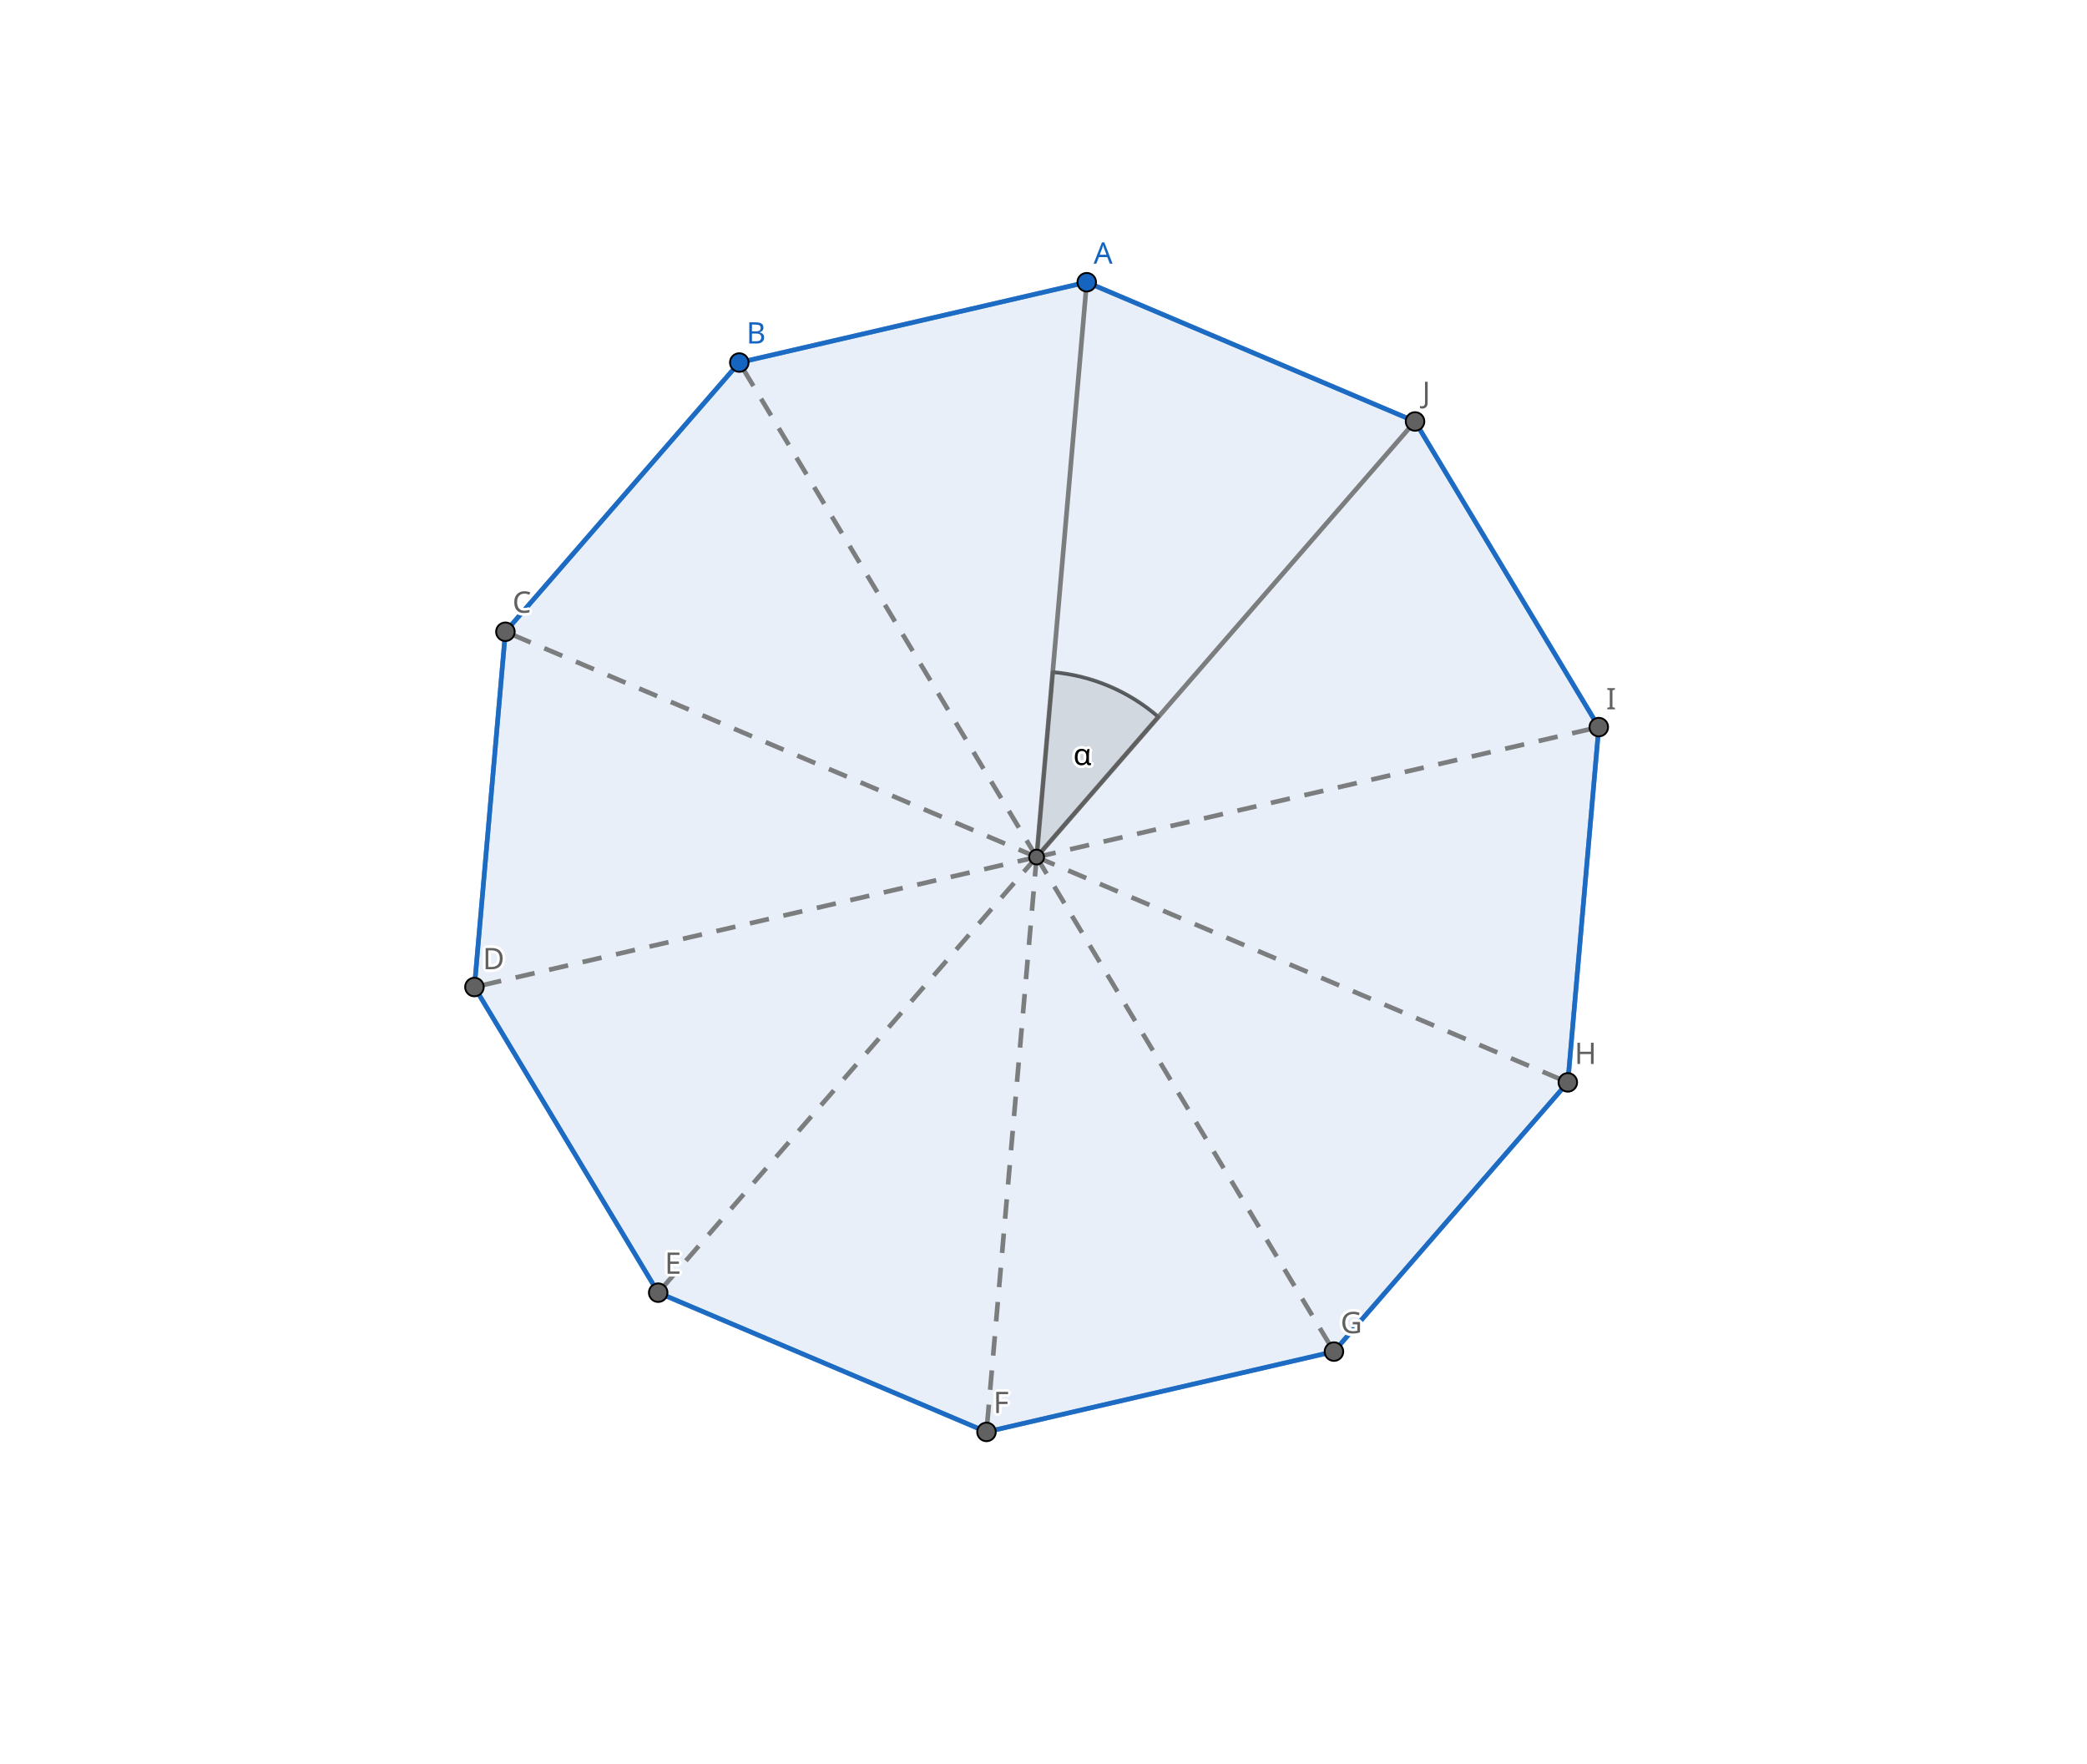
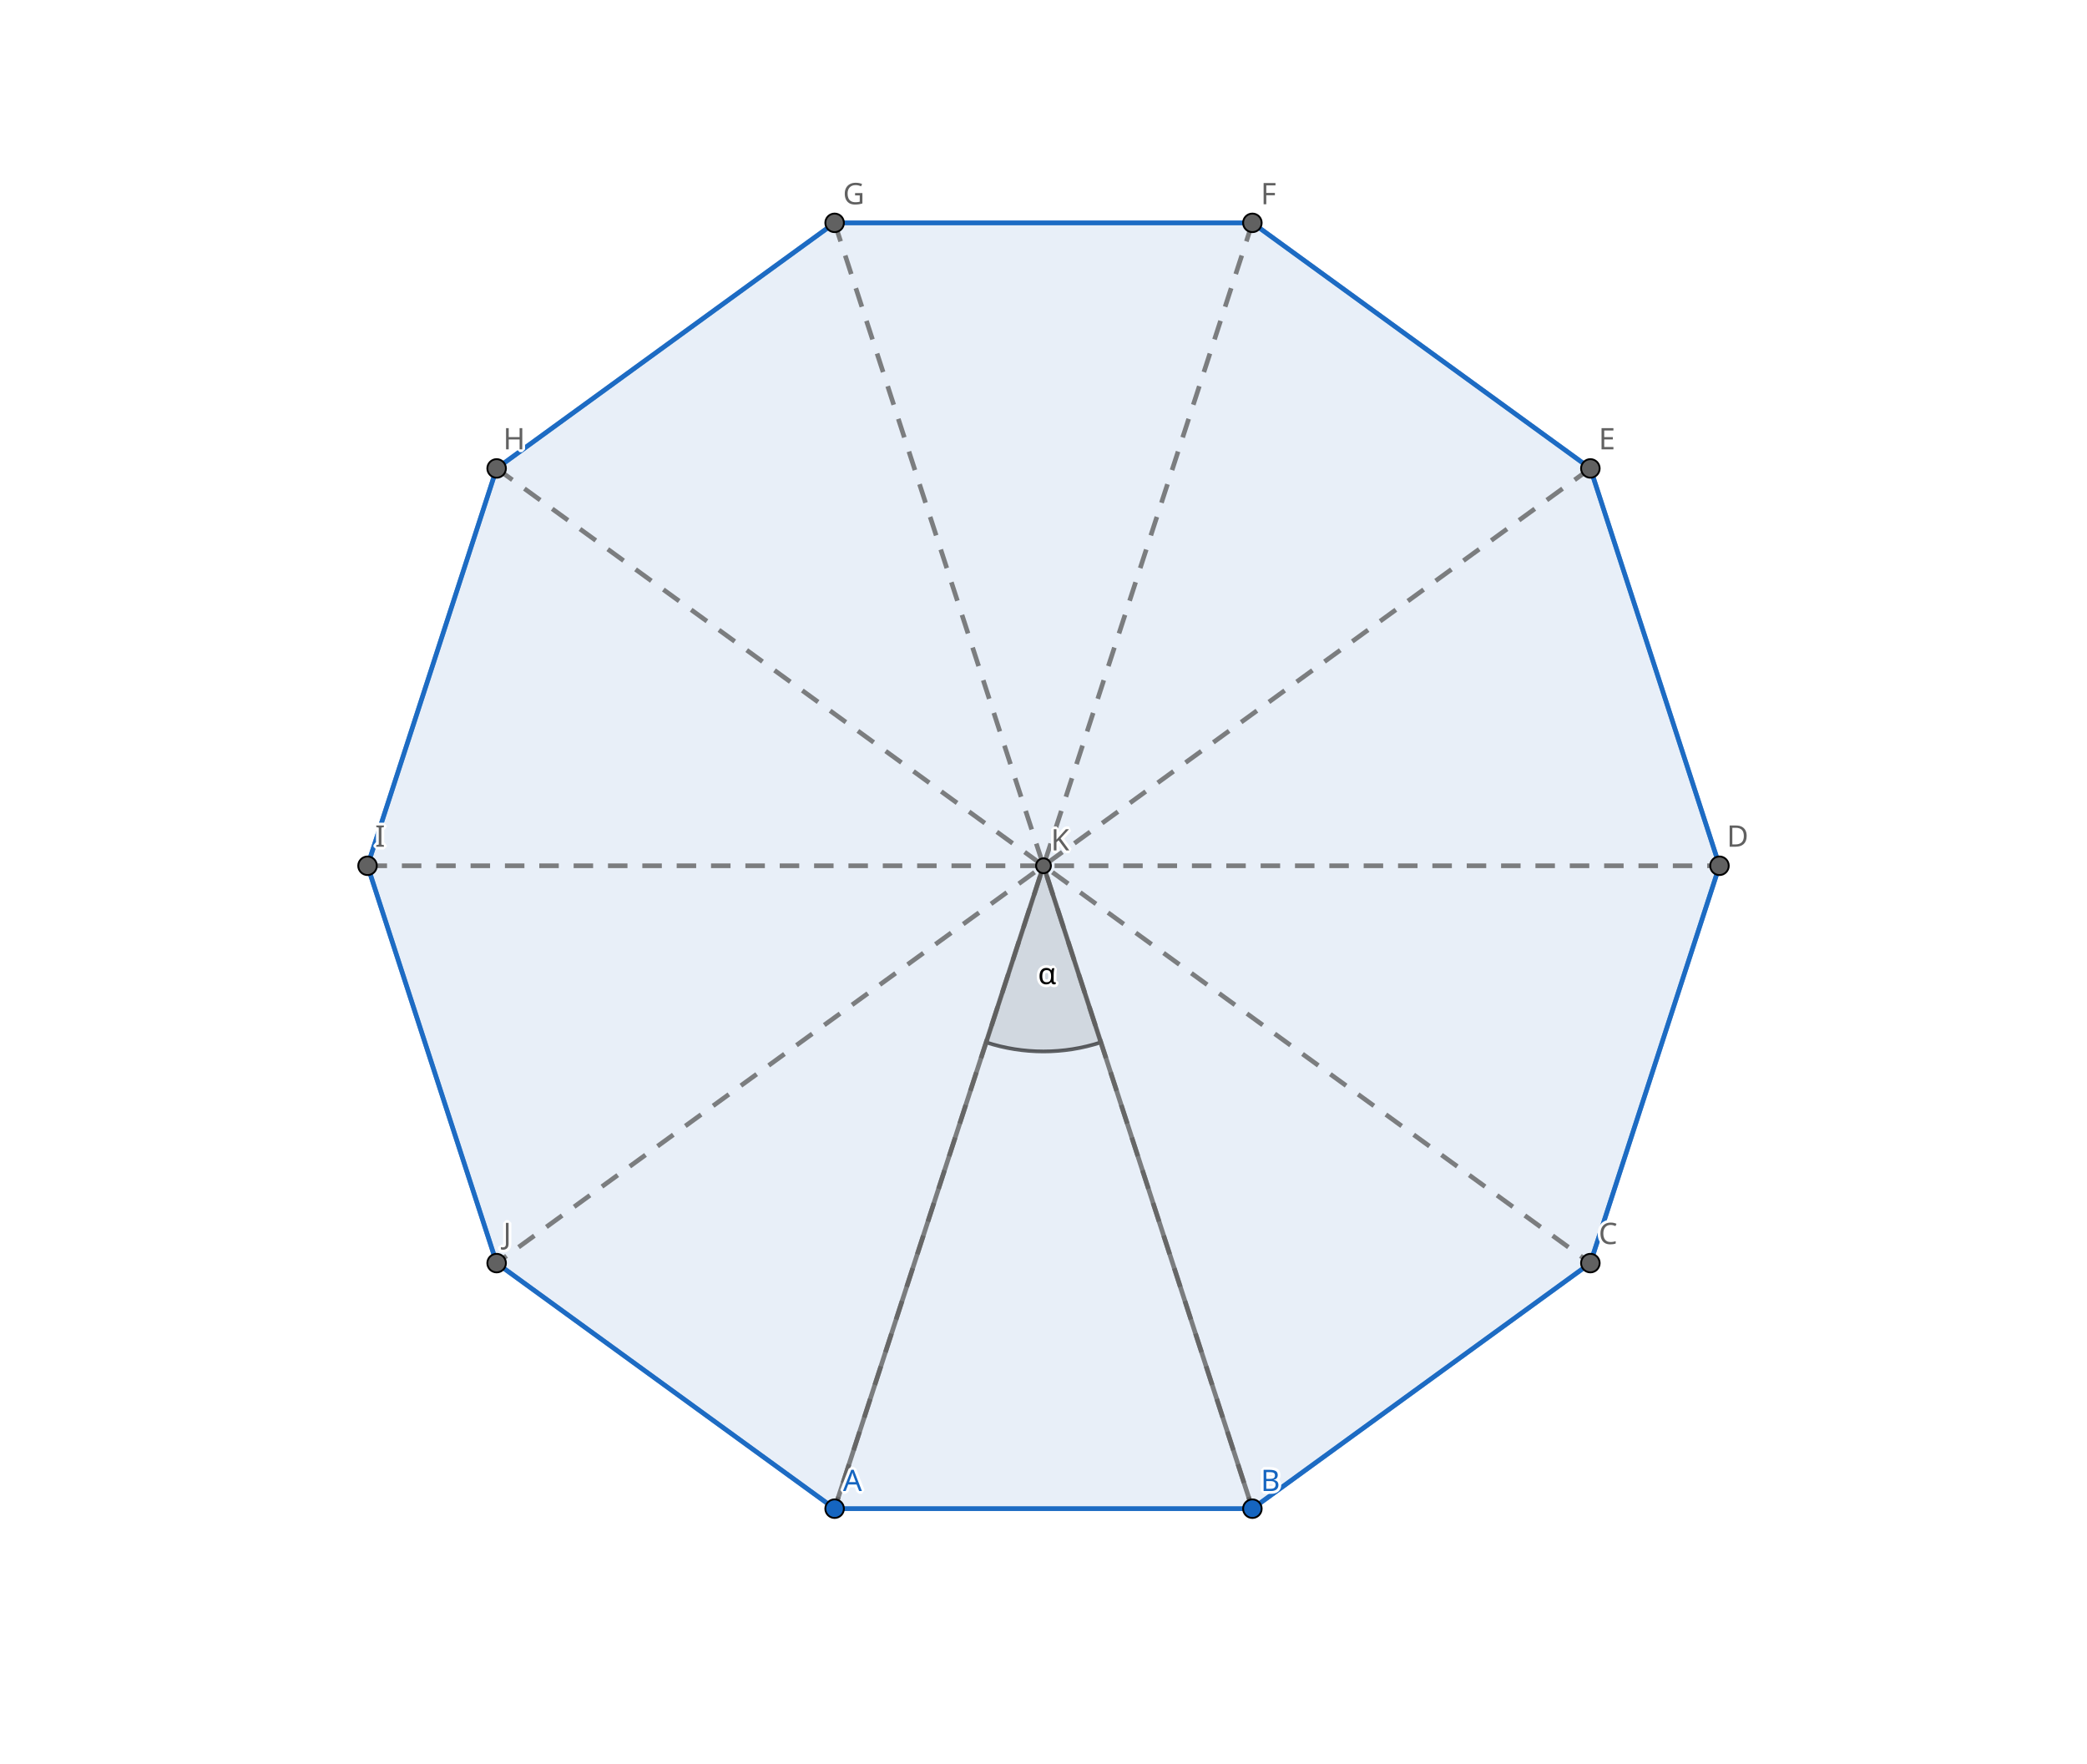
<svg xmlns="http://www.w3.org/2000/svg" version="1.1" width="1124" height="950">
  <defs>
-     <clipPath id="aNLOelfHVIBL">
+     <clipPath id="CsAmpHgZTcQu">
      <path fill="none" stroke="none" d=" M 0 0 L 1124 0 L 1124 950 L 0 950 L 0 0 Z" />
    </clipPath>
  </defs>
-   <g transform="scale(1,1)" clip-path="url(#aNLOelfHVIBL)">
+   <g transform="scale(1,1)" clip-path="url(#CsAmpHgZTcQu)">
    <g>
      <rect fill="rgb(255,255,255)" stroke="none" x="0" y="0" width="1124" height="950" fill-opacity="1" />
-       <path fill="rgb(21,101,192)" stroke="none" paint-order="stroke fill markers" fill-rule="evenodd" d=" M 585.285 151.989 L 398.159 195.249 L 272.198 340.236 L 255.514 531.571 L 354.481 696.171 L 531.296 771.164 L 718.423 727.905 L 844.384 582.917 L 861.067 391.582 L 762.1 226.982 Z" fill-opacity="0.098" />
-       <path fill="none" stroke="rgb(21,101,192)" paint-order="fill stroke markers" d=" M 585.285 151.989 L 398.159 195.249 L 272.198 340.236 L 255.514 531.571 L 354.481 696.171 L 531.296 771.164 L 718.423 727.905 L 844.384 582.917 L 861.067 391.582 L 762.1 226.982 Z" stroke-opacity="0.8" stroke-linecap="round" stroke-linejoin="round" stroke-miterlimit="10" stroke-width="2.5" />
-       <path fill="rgb(0,0,0)" stroke="none" paint-order="stroke fill markers" d=" M 623.875 386.086 C 607.933 372.236 588.015 363.789 566.977 361.955 L 558.291 461.577 Z" fill-opacity="0.098" />
-       <path fill="none" stroke="rgb(0,0,0)" paint-order="fill stroke markers" d=" M 623.875 386.086 C 607.933 372.236 588.015 363.789 566.977 361.955 L 558.291 461.577 Z" stroke-opacity="0.6" stroke-linecap="round" stroke-linejoin="round" stroke-miterlimit="10" stroke-width="2" />
-       <text fill="rgb(0,0,0)" stroke="none" font-family="geogebra-sans-serif, sans-serif" font-size="16px" font-style="normal" font-weight="normal" text-decoration="normal" x="578" y="412" text-anchor="start" dominant-baseline="alphabetic" fill-opacity="1">α</text>
-       <text fill="none" stroke="rgb(255,255,255)" font-family="geogebra-sans-serif, sans-serif" font-size="16px" font-style="normal" font-weight="normal" text-decoration="normal" x="578" y="412" text-anchor="start" dominant-baseline="alphabetic" stroke-opacity="1" stroke-linejoin="bevel" stroke-miterlimit="10" stroke-width="3">α</text>
-       <text fill="rgb(0,0,0)" stroke="none" font-family="geogebra-sans-serif, sans-serif" font-size="16px" font-style="normal" font-weight="normal" text-decoration="normal" x="578" y="412" text-anchor="start" dominant-baseline="alphabetic" fill-opacity="1">α</text>
-       <path fill="none" stroke="rgb(21,101,192)" paint-order="fill stroke markers" d=" M 585.285 151.989 L 398.159 195.249" stroke-opacity="0.8" stroke-linecap="round" stroke-linejoin="round" stroke-miterlimit="10" stroke-width="2.5" />
-       <path fill="none" stroke="rgb(21,101,192)" paint-order="fill stroke markers" d=" M 398.159 195.249 L 272.198 340.236" stroke-opacity="0.8" stroke-linecap="round" stroke-linejoin="round" stroke-miterlimit="10" stroke-width="2.5" />
-       <path fill="none" stroke="rgb(21,101,192)" paint-order="fill stroke markers" d=" M 272.198 340.236 L 255.514 531.571" stroke-opacity="0.8" stroke-linecap="round" stroke-linejoin="round" stroke-miterlimit="10" stroke-width="2.5" />
-       <path fill="none" stroke="rgb(21,101,192)" paint-order="fill stroke markers" d=" M 255.514 531.571 L 354.481 696.171" stroke-opacity="0.8" stroke-linecap="round" stroke-linejoin="round" stroke-miterlimit="10" stroke-width="2.5" />
-       <path fill="none" stroke="rgb(21,101,192)" paint-order="fill stroke markers" d=" M 354.481 696.171 L 531.296 771.164" stroke-opacity="0.8" stroke-linecap="round" stroke-linejoin="round" stroke-miterlimit="10" stroke-width="2.5" />
-       <path fill="none" stroke="rgb(21,101,192)" paint-order="fill stroke markers" d=" M 531.296 771.164 L 718.423 727.905" stroke-opacity="0.8" stroke-linecap="round" stroke-linejoin="round" stroke-miterlimit="10" stroke-width="2.5" />
-       <path fill="none" stroke="rgb(21,101,192)" paint-order="fill stroke markers" d=" M 718.423 727.905 L 844.384 582.917" stroke-opacity="0.8" stroke-linecap="round" stroke-linejoin="round" stroke-miterlimit="10" stroke-width="2.5" />
-       <path fill="none" stroke="rgb(21,101,192)" paint-order="fill stroke markers" d=" M 844.384 582.917 L 861.067 391.582" stroke-opacity="0.8" stroke-linecap="round" stroke-linejoin="round" stroke-miterlimit="10" stroke-width="2.5" />
-       <path fill="none" stroke="rgb(21,101,192)" paint-order="fill stroke markers" d=" M 861.067 391.582 L 762.1 226.982" stroke-opacity="0.8" stroke-linecap="round" stroke-linejoin="round" stroke-miterlimit="10" stroke-width="2.5" />
-       <path fill="none" stroke="rgb(21,101,192)" paint-order="fill stroke markers" d=" M 762.1 226.982 L 585.285 151.989" stroke-opacity="0.8" stroke-linecap="round" stroke-linejoin="round" stroke-miterlimit="10" stroke-width="2.5" />
-       <path fill="none" stroke="rgb(97,97,97)" paint-order="fill stroke markers" d=" M 585.285 151.989 L 558.291 461.577" stroke-opacity="0.8" stroke-linecap="round" stroke-linejoin="round" stroke-miterlimit="10" stroke-width="2.5" />
-       <path fill="none" stroke="rgb(97,97,97)" paint-order="fill stroke markers" d=" M 558.291 461.577 L 762.1 226.982" stroke-opacity="0.8" stroke-linecap="round" stroke-linejoin="round" stroke-miterlimit="10" stroke-width="2.5" />
-       <path fill="none" stroke="rgb(97,97,97)" paint-order="fill stroke markers" d=" M 558.291 461.577 L 398.159 195.249" stroke-opacity="0.8" stroke-linejoin="round" stroke-miterlimit="10" stroke-width="2.5" stroke-dasharray="10.5,8" />
-       <path fill="none" stroke="rgb(97,97,97)" paint-order="fill stroke markers" d=" M 558.291 461.577 L 272.198 340.236" stroke-opacity="0.8" stroke-linejoin="round" stroke-miterlimit="10" stroke-width="2.5" stroke-dasharray="10.5,8" />
-       <path fill="none" stroke="rgb(97,97,97)" paint-order="fill stroke markers" d=" M 558.291 461.577 L 255.514 531.571" stroke-opacity="0.8" stroke-linejoin="round" stroke-miterlimit="10" stroke-width="2.5" stroke-dasharray="10.5,8" />
-       <path fill="none" stroke="rgb(97,97,97)" paint-order="fill stroke markers" d=" M 558.291 461.577 L 354.481 696.171" stroke-opacity="0.8" stroke-linejoin="round" stroke-miterlimit="10" stroke-width="2.5" stroke-dasharray="10.5,8" />
-       <path fill="none" stroke="rgb(97,97,97)" paint-order="fill stroke markers" d=" M 558.291 461.577 L 531.296 771.164" stroke-opacity="0.8" stroke-linejoin="round" stroke-miterlimit="10" stroke-width="2.5" stroke-dasharray="10.5,8" />
-       <path fill="none" stroke="rgb(97,97,97)" paint-order="fill stroke markers" d=" M 558.291 461.577 L 718.423 727.905" stroke-opacity="0.8" stroke-linejoin="round" stroke-miterlimit="10" stroke-width="2.5" stroke-dasharray="10.5,8" />
-       <path fill="none" stroke="rgb(97,97,97)" paint-order="fill stroke markers" d=" M 558.291 461.577 L 844.384 582.917" stroke-opacity="0.8" stroke-linejoin="round" stroke-miterlimit="10" stroke-width="2.5" stroke-dasharray="10.5,8" />
-       <path fill="none" stroke="rgb(97,97,97)" paint-order="fill stroke markers" d=" M 558.291 461.577 L 861.067 391.582" stroke-opacity="0.8" stroke-linejoin="round" stroke-miterlimit="10" stroke-width="2.5" stroke-dasharray="10.5,8" />
-       <path fill="rgb(21,101,192)" stroke="none" paint-order="stroke fill markers" d=" M 590.285 151.989 C 590.285 154.751 588.046 156.989 585.285 156.989 C 582.523 156.989 580.285 154.751 580.285 151.989 C 580.285 149.228 582.523 146.989 585.285 146.989 C 588.046 146.989 590.285 149.228 590.285 151.989 Z" fill-opacity="1" />
-       <path fill="none" stroke="rgb(0,0,0)" paint-order="fill stroke markers" d=" M 590.285 151.989 C 590.285 154.751 588.046 156.989 585.285 156.989 C 582.523 156.989 580.285 154.751 580.285 151.989 C 580.285 149.228 582.523 146.989 585.285 146.989 C 588.046 146.989 590.285 149.228 590.285 151.989 Z" stroke-opacity="1" stroke-linecap="round" stroke-linejoin="round" stroke-miterlimit="10" />
-       <text fill="rgb(21,101,192)" stroke="none" font-family="geogebra-sans-serif, sans-serif" font-size="16px" font-style="normal" font-weight="normal" text-decoration="normal" x="589" y="142" text-anchor="start" dominant-baseline="alphabetic" fill-opacity="1">A</text>
-       <text fill="none" stroke="rgb(255,255,255)" font-family="geogebra-sans-serif, sans-serif" font-size="16px" font-style="normal" font-weight="normal" text-decoration="normal" x="589" y="142" text-anchor="start" dominant-baseline="alphabetic" stroke-opacity="1" stroke-linejoin="bevel" stroke-miterlimit="10" stroke-width="3">A</text>
-       <text fill="rgb(21,101,192)" stroke="none" font-family="geogebra-sans-serif, sans-serif" font-size="16px" font-style="normal" font-weight="normal" text-decoration="normal" x="589" y="142" text-anchor="start" dominant-baseline="alphabetic" fill-opacity="1">A</text>
-       <path fill="rgb(21,101,192)" stroke="none" paint-order="stroke fill markers" d=" M 403.159 195.249 C 403.159 198.01 400.92 200.249 398.159 200.249 C 395.397 200.249 393.159 198.01 393.159 195.249 C 393.159 192.487 395.397 190.249 398.159 190.249 C 400.92 190.249 403.159 192.487 403.159 195.249 Z" fill-opacity="1" />
-       <path fill="none" stroke="rgb(0,0,0)" paint-order="fill stroke markers" d=" M 403.159 195.249 C 403.159 198.01 400.92 200.249 398.159 200.249 C 395.397 200.249 393.159 198.01 393.159 195.249 C 393.159 192.487 395.397 190.249 398.159 190.249 C 400.92 190.249 403.159 192.487 403.159 195.249 Z" stroke-opacity="1" stroke-linecap="round" stroke-linejoin="round" stroke-miterlimit="10" />
-       <text fill="rgb(21,101,192)" stroke="none" font-family="geogebra-sans-serif, sans-serif" font-size="16px" font-style="normal" font-weight="normal" text-decoration="normal" x="402" y="185" text-anchor="start" dominant-baseline="alphabetic" fill-opacity="1">B</text>
-       <text fill="none" stroke="rgb(255,255,255)" font-family="geogebra-sans-serif, sans-serif" font-size="16px" font-style="normal" font-weight="normal" text-decoration="normal" x="402" y="185" text-anchor="start" dominant-baseline="alphabetic" stroke-opacity="1" stroke-linejoin="bevel" stroke-miterlimit="10" stroke-width="3">B</text>
-       <text fill="rgb(21,101,192)" stroke="none" font-family="geogebra-sans-serif, sans-serif" font-size="16px" font-style="normal" font-weight="normal" text-decoration="normal" x="402" y="185" text-anchor="start" dominant-baseline="alphabetic" fill-opacity="1">B</text>
-       <path fill="rgb(97,97,97)" stroke="none" paint-order="stroke fill markers" d=" M 277.198 340.236 C 277.198 342.997 274.959 345.236 272.198 345.236 C 269.436 345.236 267.198 342.997 267.198 340.236 C 267.198 337.474 269.436 335.236 272.198 335.236 C 274.959 335.236 277.198 337.474 277.198 340.236 Z" fill-opacity="1" />
-       <path fill="none" stroke="rgb(0,0,0)" paint-order="fill stroke markers" d=" M 277.198 340.236 C 277.198 342.997 274.959 345.236 272.198 345.236 C 269.436 345.236 267.198 342.997 267.198 340.236 C 267.198 337.474 269.436 335.236 272.198 335.236 C 274.959 335.236 277.198 337.474 277.198 340.236 Z" stroke-opacity="1" stroke-linecap="round" stroke-linejoin="round" stroke-miterlimit="10" />
-       <text fill="rgb(97,97,97)" stroke="none" font-family="geogebra-sans-serif, sans-serif" font-size="16px" font-style="normal" font-weight="normal" text-decoration="normal" x="276" y="330" text-anchor="start" dominant-baseline="alphabetic" fill-opacity="1">C</text>
-       <text fill="none" stroke="rgb(255,255,255)" font-family="geogebra-sans-serif, sans-serif" font-size="16px" font-style="normal" font-weight="normal" text-decoration="normal" x="276" y="330" text-anchor="start" dominant-baseline="alphabetic" stroke-opacity="1" stroke-linejoin="bevel" stroke-miterlimit="10" stroke-width="3">C</text>
-       <text fill="rgb(97,97,97)" stroke="none" font-family="geogebra-sans-serif, sans-serif" font-size="16px" font-style="normal" font-weight="normal" text-decoration="normal" x="276" y="330" text-anchor="start" dominant-baseline="alphabetic" fill-opacity="1">C</text>
-       <path fill="rgb(97,97,97)" stroke="none" paint-order="stroke fill markers" d=" M 260.514 531.571 C 260.514 534.333 258.276 536.571 255.514 536.571 C 252.753 536.571 250.514 534.333 250.514 531.571 C 250.514 528.81 252.753 526.571 255.514 526.571 C 258.276 526.571 260.514 528.81 260.514 531.571 Z" fill-opacity="1" />
-       <path fill="none" stroke="rgb(0,0,0)" paint-order="fill stroke markers" d=" M 260.514 531.571 C 260.514 534.333 258.276 536.571 255.514 536.571 C 252.753 536.571 250.514 534.333 250.514 531.571 C 250.514 528.81 252.753 526.571 255.514 526.571 C 258.276 526.571 260.514 528.81 260.514 531.571 Z" stroke-opacity="1" stroke-linecap="round" stroke-linejoin="round" stroke-miterlimit="10" />
-       <text fill="rgb(97,97,97)" stroke="none" font-family="geogebra-sans-serif, sans-serif" font-size="16px" font-style="normal" font-weight="normal" text-decoration="normal" x="260" y="522" text-anchor="start" dominant-baseline="alphabetic" fill-opacity="1">D</text>
-       <text fill="none" stroke="rgb(255,255,255)" font-family="geogebra-sans-serif, sans-serif" font-size="16px" font-style="normal" font-weight="normal" text-decoration="normal" x="260" y="522" text-anchor="start" dominant-baseline="alphabetic" stroke-opacity="1" stroke-linejoin="bevel" stroke-miterlimit="10" stroke-width="3">D</text>
-       <text fill="rgb(97,97,97)" stroke="none" font-family="geogebra-sans-serif, sans-serif" font-size="16px" font-style="normal" font-weight="normal" text-decoration="normal" x="260" y="522" text-anchor="start" dominant-baseline="alphabetic" fill-opacity="1">D</text>
-       <path fill="rgb(97,97,97)" stroke="none" paint-order="stroke fill markers" d=" M 359.481 696.171 C 359.481 698.932 357.243 701.171 354.481 701.171 C 351.72 701.171 349.481 698.932 349.481 696.171 C 349.481 693.41 351.72 691.171 354.481 691.171 C 357.243 691.171 359.481 693.41 359.481 696.171 Z" fill-opacity="1" />
-       <path fill="none" stroke="rgb(0,0,0)" paint-order="fill stroke markers" d=" M 359.481 696.171 C 359.481 698.932 357.243 701.171 354.481 701.171 C 351.72 701.171 349.481 698.932 349.481 696.171 C 349.481 693.41 351.72 691.171 354.481 691.171 C 357.243 691.171 359.481 693.41 359.481 696.171 Z" stroke-opacity="1" stroke-linecap="round" stroke-linejoin="round" stroke-miterlimit="10" />
-       <text fill="rgb(97,97,97)" stroke="none" font-family="geogebra-sans-serif, sans-serif" font-size="16px" font-style="normal" font-weight="normal" text-decoration="normal" x="358" y="686" text-anchor="start" dominant-baseline="alphabetic" fill-opacity="1">E</text>
-       <text fill="none" stroke="rgb(255,255,255)" font-family="geogebra-sans-serif, sans-serif" font-size="16px" font-style="normal" font-weight="normal" text-decoration="normal" x="358" y="686" text-anchor="start" dominant-baseline="alphabetic" stroke-opacity="1" stroke-linejoin="bevel" stroke-miterlimit="10" stroke-width="3">E</text>
-       <text fill="rgb(97,97,97)" stroke="none" font-family="geogebra-sans-serif, sans-serif" font-size="16px" font-style="normal" font-weight="normal" text-decoration="normal" x="358" y="686" text-anchor="start" dominant-baseline="alphabetic" fill-opacity="1">E</text>
-       <path fill="rgb(97,97,97)" stroke="none" paint-order="stroke fill markers" d=" M 536.296 771.164 C 536.296 773.925 534.058 776.164 531.296 776.164 C 528.535 776.164 526.296 773.925 526.296 771.164 C 526.296 768.402 528.535 766.164 531.296 766.164 C 534.058 766.164 536.296 768.402 536.296 771.164 Z" fill-opacity="1" />
-       <path fill="none" stroke="rgb(0,0,0)" paint-order="fill stroke markers" d=" M 536.296 771.164 C 536.296 773.925 534.058 776.164 531.296 776.164 C 528.535 776.164 526.296 773.925 526.296 771.164 C 526.296 768.402 528.535 766.164 531.296 766.164 C 534.058 766.164 536.296 768.402 536.296 771.164 Z" stroke-opacity="1" stroke-linecap="round" stroke-linejoin="round" stroke-miterlimit="10" />
-       <text fill="rgb(97,97,97)" stroke="none" font-family="geogebra-sans-serif, sans-serif" font-size="16px" font-style="normal" font-weight="normal" text-decoration="normal" x="535" y="761" text-anchor="start" dominant-baseline="alphabetic" fill-opacity="1">F</text>
-       <text fill="none" stroke="rgb(255,255,255)" font-family="geogebra-sans-serif, sans-serif" font-size="16px" font-style="normal" font-weight="normal" text-decoration="normal" x="535" y="761" text-anchor="start" dominant-baseline="alphabetic" stroke-opacity="1" stroke-linejoin="bevel" stroke-miterlimit="10" stroke-width="3">F</text>
-       <text fill="rgb(97,97,97)" stroke="none" font-family="geogebra-sans-serif, sans-serif" font-size="16px" font-style="normal" font-weight="normal" text-decoration="normal" x="535" y="761" text-anchor="start" dominant-baseline="alphabetic" fill-opacity="1">F</text>
-       <path fill="rgb(97,97,97)" stroke="none" paint-order="stroke fill markers" d=" M 723.423 727.905 C 723.423 730.666 721.184 732.905 718.423 732.905 C 715.661 732.905 713.423 730.666 713.423 727.905 C 713.423 725.143 715.661 722.905 718.423 722.905 C 721.184 722.905 723.423 725.143 723.423 727.905 Z" fill-opacity="1" />
-       <path fill="none" stroke="rgb(0,0,0)" paint-order="fill stroke markers" d=" M 723.423 727.905 C 723.423 730.666 721.184 732.905 718.423 732.905 C 715.661 732.905 713.423 730.666 713.423 727.905 C 713.423 725.143 715.661 722.905 718.423 722.905 C 721.184 722.905 723.423 725.143 723.423 727.905 Z" stroke-opacity="1" stroke-linecap="round" stroke-linejoin="round" stroke-miterlimit="10" />
-       <text fill="rgb(97,97,97)" stroke="none" font-family="geogebra-sans-serif, sans-serif" font-size="16px" font-style="normal" font-weight="normal" text-decoration="normal" x="722" y="718" text-anchor="start" dominant-baseline="alphabetic" fill-opacity="1">G</text>
-       <text fill="none" stroke="rgb(255,255,255)" font-family="geogebra-sans-serif, sans-serif" font-size="16px" font-style="normal" font-weight="normal" text-decoration="normal" x="722" y="718" text-anchor="start" dominant-baseline="alphabetic" stroke-opacity="1" stroke-linejoin="bevel" stroke-miterlimit="10" stroke-width="3">G</text>
-       <text fill="rgb(97,97,97)" stroke="none" font-family="geogebra-sans-serif, sans-serif" font-size="16px" font-style="normal" font-weight="normal" text-decoration="normal" x="722" y="718" text-anchor="start" dominant-baseline="alphabetic" fill-opacity="1">G</text>
-       <path fill="rgb(97,97,97)" stroke="none" paint-order="stroke fill markers" d=" M 849.384 582.917 C 849.384 585.679 847.145 587.917 844.384 587.917 C 841.622 587.917 839.384 585.679 839.384 582.917 C 839.384 580.156 841.622 577.917 844.384 577.917 C 847.145 577.917 849.384 580.156 849.384 582.917 Z" fill-opacity="1" />
-       <path fill="none" stroke="rgb(0,0,0)" paint-order="fill stroke markers" d=" M 849.384 582.917 C 849.384 585.679 847.145 587.917 844.384 587.917 C 841.622 587.917 839.384 585.679 839.384 582.917 C 839.384 580.156 841.622 577.917 844.384 577.917 C 847.145 577.917 849.384 580.156 849.384 582.917 Z" stroke-opacity="1" stroke-linecap="round" stroke-linejoin="round" stroke-miterlimit="10" />
-       <text fill="rgb(97,97,97)" stroke="none" font-family="geogebra-sans-serif, sans-serif" font-size="16px" font-style="normal" font-weight="normal" text-decoration="normal" x="848" y="573" text-anchor="start" dominant-baseline="alphabetic" fill-opacity="1">H</text>
-       <text fill="none" stroke="rgb(255,255,255)" font-family="geogebra-sans-serif, sans-serif" font-size="16px" font-style="normal" font-weight="normal" text-decoration="normal" x="848" y="573" text-anchor="start" dominant-baseline="alphabetic" stroke-opacity="1" stroke-linejoin="bevel" stroke-miterlimit="10" stroke-width="3">H</text>
-       <text fill="rgb(97,97,97)" stroke="none" font-family="geogebra-sans-serif, sans-serif" font-size="16px" font-style="normal" font-weight="normal" text-decoration="normal" x="848" y="573" text-anchor="start" dominant-baseline="alphabetic" fill-opacity="1">H</text>
-       <path fill="rgb(97,97,97)" stroke="none" paint-order="stroke fill markers" d=" M 866.067 391.582 C 866.067 394.343 863.829 396.582 861.067 396.582 C 858.306 396.582 856.067 394.343 856.067 391.582 C 856.067 388.82 858.306 386.582 861.067 386.582 C 863.829 386.582 866.067 388.82 866.067 391.582 Z" fill-opacity="1" />
-       <path fill="none" stroke="rgb(0,0,0)" paint-order="fill stroke markers" d=" M 866.067 391.582 C 866.067 394.343 863.829 396.582 861.067 396.582 C 858.306 396.582 856.067 394.343 856.067 391.582 C 856.067 388.82 858.306 386.582 861.067 386.582 C 863.829 386.582 866.067 388.82 866.067 391.582 Z" stroke-opacity="1" stroke-linecap="round" stroke-linejoin="round" stroke-miterlimit="10" />
-       <text fill="rgb(97,97,97)" stroke="none" font-family="geogebra-sans-serif, sans-serif" font-size="16px" font-style="normal" font-weight="normal" text-decoration="normal" x="865" y="382" text-anchor="start" dominant-baseline="alphabetic" fill-opacity="1">I</text>
-       <text fill="none" stroke="rgb(255,255,255)" font-family="geogebra-sans-serif, sans-serif" font-size="16px" font-style="normal" font-weight="normal" text-decoration="normal" x="865" y="382" text-anchor="start" dominant-baseline="alphabetic" stroke-opacity="1" stroke-linejoin="bevel" stroke-miterlimit="10" stroke-width="3">I</text>
-       <text fill="rgb(97,97,97)" stroke="none" font-family="geogebra-sans-serif, sans-serif" font-size="16px" font-style="normal" font-weight="normal" text-decoration="normal" x="865" y="382" text-anchor="start" dominant-baseline="alphabetic" fill-opacity="1">I</text>
-       <path fill="rgb(97,97,97)" stroke="none" paint-order="stroke fill markers" d=" M 767.1 226.982 C 767.1 229.744 764.862 231.982 762.1 231.982 C 759.339 231.982 757.1 229.744 757.1 226.982 C 757.1 224.221 759.339 221.982 762.1 221.982 C 764.862 221.982 767.1 224.221 767.1 226.982 Z" fill-opacity="1" />
-       <path fill="none" stroke="rgb(0,0,0)" paint-order="fill stroke markers" d=" M 767.1 226.982 C 767.1 229.744 764.862 231.982 762.1 231.982 C 759.339 231.982 757.1 229.744 757.1 226.982 C 757.1 224.221 759.339 221.982 762.1 221.982 C 764.862 221.982 767.1 224.221 767.1 226.982 Z" stroke-opacity="1" stroke-linecap="round" stroke-linejoin="round" stroke-miterlimit="10" />
-       <text fill="rgb(97,97,97)" stroke="none" font-family="geogebra-sans-serif, sans-serif" font-size="16px" font-style="normal" font-weight="normal" text-decoration="normal" x="766" y="217" text-anchor="start" dominant-baseline="alphabetic" fill-opacity="1">J</text>
-       <text fill="none" stroke="rgb(255,255,255)" font-family="geogebra-sans-serif, sans-serif" font-size="16px" font-style="normal" font-weight="normal" text-decoration="normal" x="766" y="217" text-anchor="start" dominant-baseline="alphabetic" stroke-opacity="1" stroke-linejoin="bevel" stroke-miterlimit="10" stroke-width="3">J</text>
-       <text fill="rgb(97,97,97)" stroke="none" font-family="geogebra-sans-serif, sans-serif" font-size="16px" font-style="normal" font-weight="normal" text-decoration="normal" x="766" y="217" text-anchor="start" dominant-baseline="alphabetic" fill-opacity="1">J</text>
-       <path fill="rgb(97,97,97)" stroke="none" paint-order="stroke fill markers" d=" M 562.291 461.577 C 562.291 463.786 560.5 465.577 558.291 465.577 C 556.082 465.577 554.291 463.786 554.291 461.577 C 554.291 459.367 556.082 457.577 558.291 457.577 C 560.5 457.577 562.291 459.367 562.291 461.577 Z" fill-opacity="1" />
-       <path fill="none" stroke="rgb(0,0,0)" paint-order="fill stroke markers" d=" M 562.291 461.577 C 562.291 463.786 560.5 465.577 558.291 465.577 C 556.082 465.577 554.291 463.786 554.291 461.577 C 554.291 459.367 556.082 457.577 558.291 457.577 C 560.5 457.577 562.291 459.367 562.291 461.577 Z" stroke-opacity="1" stroke-linecap="round" stroke-linejoin="round" stroke-miterlimit="10" />
+       <path fill="rgb(21,101,192)" stroke="none" paint-order="stroke fill markers" fill-rule="evenodd" d=" M 449.5 812.5 L 674.5 812.5 L 856.529 680.248 L 926.058 466.261 L 856.529 252.273 L 674.5 120.021 L 449.5 120.021 L 267.471 252.273 L 197.942 466.261 L 267.471 680.248 Z" fill-opacity="0.098" />
+       <path fill="none" stroke="rgb(21,101,192)" paint-order="fill stroke markers" d=" M 449.5 812.5 L 674.5 812.5 L 856.529 680.248 L 926.058 466.261 L 856.529 252.273 L 674.5 120.021 L 449.5 120.021 L 267.471 252.273 L 197.942 466.261 L 267.471 680.248 Z" stroke-opacity="0.8" stroke-linecap="round" stroke-linejoin="round" stroke-miterlimit="10" stroke-width="2.5" />
+       <path fill="rgb(0,0,0)" stroke="none" paint-order="stroke fill markers" d=" M 531.098 561.366 C 551.183 567.892 572.817 567.892 592.902 561.366 L 562 466.261 Z" fill-opacity="0.098" />
+       <path fill="none" stroke="rgb(0,0,0)" paint-order="fill stroke markers" d=" M 531.098 561.366 C 551.183 567.892 572.817 567.892 592.902 561.366 L 562 466.261 Z" stroke-opacity="0.6" stroke-linecap="round" stroke-linejoin="round" stroke-miterlimit="10" stroke-width="2" />
+       <text fill="rgb(0,0,0)" stroke="none" font-family="geogebra-sans-serif, sans-serif" font-size="16px" font-style="normal" font-weight="normal" text-decoration="normal" x="559" y="530" text-anchor="start" dominant-baseline="alphabetic" fill-opacity="1">α</text>
+       <text fill="none" stroke="rgb(255,255,255)" font-family="geogebra-sans-serif, sans-serif" font-size="16px" font-style="normal" font-weight="normal" text-decoration="normal" x="559" y="530" text-anchor="start" dominant-baseline="alphabetic" stroke-opacity="1" stroke-linejoin="bevel" stroke-miterlimit="10" stroke-width="3">α</text>
+       <text fill="rgb(0,0,0)" stroke="none" font-family="geogebra-sans-serif, sans-serif" font-size="16px" font-style="normal" font-weight="normal" text-decoration="normal" x="559" y="530" text-anchor="start" dominant-baseline="alphabetic" fill-opacity="1">α</text>
+       <path fill="none" stroke="rgb(21,101,192)" paint-order="fill stroke markers" d=" M 449.5 812.5 L 674.5 812.5" stroke-opacity="0.8" stroke-linecap="round" stroke-linejoin="round" stroke-miterlimit="10" stroke-width="2.5" />
+       <path fill="none" stroke="rgb(21,101,192)" paint-order="fill stroke markers" d=" M 674.5 812.5 L 856.529 680.248" stroke-opacity="0.8" stroke-linecap="round" stroke-linejoin="round" stroke-miterlimit="10" stroke-width="2.5" />
+       <path fill="none" stroke="rgb(21,101,192)" paint-order="fill stroke markers" d=" M 856.529 680.248 L 926.058 466.261" stroke-opacity="0.8" stroke-linecap="round" stroke-linejoin="round" stroke-miterlimit="10" stroke-width="2.5" />
+       <path fill="none" stroke="rgb(21,101,192)" paint-order="fill stroke markers" d=" M 926.058 466.261 L 856.529 252.273" stroke-opacity="0.8" stroke-linecap="round" stroke-linejoin="round" stroke-miterlimit="10" stroke-width="2.5" />
+       <path fill="none" stroke="rgb(21,101,192)" paint-order="fill stroke markers" d=" M 856.529 252.273 L 674.5 120.021" stroke-opacity="0.8" stroke-linecap="round" stroke-linejoin="round" stroke-miterlimit="10" stroke-width="2.5" />
+       <path fill="none" stroke="rgb(21,101,192)" paint-order="fill stroke markers" d=" M 674.5 120.021 L 449.5 120.021" stroke-opacity="0.8" stroke-linecap="round" stroke-linejoin="round" stroke-miterlimit="10" stroke-width="2.5" />
+       <path fill="none" stroke="rgb(21,101,192)" paint-order="fill stroke markers" d=" M 449.5 120.021 L 267.471 252.273" stroke-opacity="0.8" stroke-linecap="round" stroke-linejoin="round" stroke-miterlimit="10" stroke-width="2.5" />
+       <path fill="none" stroke="rgb(21,101,192)" paint-order="fill stroke markers" d=" M 267.471 252.273 L 197.942 466.261" stroke-opacity="0.8" stroke-linecap="round" stroke-linejoin="round" stroke-miterlimit="10" stroke-width="2.5" />
+       <path fill="none" stroke="rgb(21,101,192)" paint-order="fill stroke markers" d=" M 197.942 466.261 L 267.471 680.248" stroke-opacity="0.8" stroke-linecap="round" stroke-linejoin="round" stroke-miterlimit="10" stroke-width="2.5" />
+       <path fill="none" stroke="rgb(21,101,192)" paint-order="fill stroke markers" d=" M 267.471 680.248 L 449.5 812.5" stroke-opacity="0.8" stroke-linecap="round" stroke-linejoin="round" stroke-miterlimit="10" stroke-width="2.5" />
+       <path fill="none" stroke="rgb(97,97,97)" paint-order="fill stroke markers" d=" M 267.471 252.273 L 856.529 680.248" stroke-opacity="0.8" stroke-linejoin="round" stroke-miterlimit="10" stroke-width="2.5" stroke-dasharray="10.5,8" />
+       <path fill="none" stroke="rgb(97,97,97)" paint-order="fill stroke markers" d=" M 856.529 252.273 L 267.471 680.248" stroke-opacity="0.8" stroke-linejoin="round" stroke-miterlimit="10" stroke-width="2.5" stroke-dasharray="10.5,8" />
+       <path fill="none" stroke="rgb(97,97,97)" paint-order="fill stroke markers" d=" M 197.942 466.261 L 926.058 466.261" stroke-opacity="0.8" stroke-linejoin="round" stroke-miterlimit="10" stroke-width="2.5" stroke-dasharray="10.5,8" />
+       <path fill="none" stroke="rgb(97,97,97)" paint-order="fill stroke markers" d=" M 449.5 120.021 L 674.5 812.5" stroke-opacity="0.8" stroke-linejoin="round" stroke-miterlimit="10" stroke-width="2.5" stroke-dasharray="10.5,8" />
+       <path fill="none" stroke="rgb(97,97,97)" paint-order="fill stroke markers" d=" M 674.5 120.021 L 449.5 812.5" stroke-opacity="0.8" stroke-linejoin="round" stroke-miterlimit="10" stroke-width="2.5" stroke-dasharray="10.5,8" />
+       <path fill="none" stroke="rgb(97,97,97)" paint-order="fill stroke markers" d=" M 562 466.261 L 449.5 812.5" stroke-opacity="0.8" stroke-linecap="round" stroke-linejoin="round" stroke-miterlimit="10" stroke-width="2.5" />
+       <path fill="none" stroke="rgb(97,97,97)" paint-order="fill stroke markers" d=" M 562 466.261 L 674.5 812.5" stroke-opacity="0.8" stroke-linecap="round" stroke-linejoin="round" stroke-miterlimit="10" stroke-width="2.5" />
+       <path fill="rgb(21,101,192)" stroke="none" paint-order="stroke fill markers" d=" M 454.5 812.5 C 454.5 815.261 452.261 817.5 449.5 817.5 C 446.739 817.5 444.5 815.261 444.5 812.5 C 444.5 809.739 446.739 807.5 449.5 807.5 C 452.261 807.5 454.5 809.739 454.5 812.5 Z" fill-opacity="1" />
+       <path fill="none" stroke="rgb(0,0,0)" paint-order="fill stroke markers" d=" M 454.5 812.5 C 454.5 815.261 452.261 817.5 449.5 817.5 C 446.739 817.5 444.5 815.261 444.5 812.5 C 444.5 809.739 446.739 807.5 449.5 807.5 C 452.261 807.5 454.5 809.739 454.5 812.5 Z" stroke-opacity="1" stroke-linecap="round" stroke-linejoin="round" stroke-miterlimit="10" />
+       <text fill="rgb(21,101,192)" stroke="none" font-family="geogebra-sans-serif, sans-serif" font-size="16px" font-style="normal" font-weight="normal" text-decoration="normal" x="454" y="803" text-anchor="start" dominant-baseline="alphabetic" fill-opacity="1">A</text>
+       <text fill="none" stroke="rgb(255,255,255)" font-family="geogebra-sans-serif, sans-serif" font-size="16px" font-style="normal" font-weight="normal" text-decoration="normal" x="454" y="803" text-anchor="start" dominant-baseline="alphabetic" stroke-opacity="1" stroke-linejoin="bevel" stroke-miterlimit="10" stroke-width="3">A</text>
+       <text fill="rgb(21,101,192)" stroke="none" font-family="geogebra-sans-serif, sans-serif" font-size="16px" font-style="normal" font-weight="normal" text-decoration="normal" x="454" y="803" text-anchor="start" dominant-baseline="alphabetic" fill-opacity="1">A</text>
+       <path fill="rgb(21,101,192)" stroke="none" paint-order="stroke fill markers" d=" M 679.5 812.5 C 679.5 815.261 677.261 817.5 674.5 817.5 C 671.739 817.5 669.5 815.261 669.5 812.5 C 669.5 809.739 671.739 807.5 674.5 807.5 C 677.261 807.5 679.5 809.739 679.5 812.5 Z" fill-opacity="1" />
+       <path fill="none" stroke="rgb(0,0,0)" paint-order="fill stroke markers" d=" M 679.5 812.5 C 679.5 815.261 677.261 817.5 674.5 817.5 C 671.739 817.5 669.5 815.261 669.5 812.5 C 669.5 809.739 671.739 807.5 674.5 807.5 C 677.261 807.5 679.5 809.739 679.5 812.5 Z" stroke-opacity="1" stroke-linecap="round" stroke-linejoin="round" stroke-miterlimit="10" />
+       <text fill="rgb(21,101,192)" stroke="none" font-family="geogebra-sans-serif, sans-serif" font-size="16px" font-style="normal" font-weight="normal" text-decoration="normal" x="679" y="803" text-anchor="start" dominant-baseline="alphabetic" fill-opacity="1">B</text>
+       <text fill="none" stroke="rgb(255,255,255)" font-family="geogebra-sans-serif, sans-serif" font-size="16px" font-style="normal" font-weight="normal" text-decoration="normal" x="679" y="803" text-anchor="start" dominant-baseline="alphabetic" stroke-opacity="1" stroke-linejoin="bevel" stroke-miterlimit="10" stroke-width="3">B</text>
+       <text fill="rgb(21,101,192)" stroke="none" font-family="geogebra-sans-serif, sans-serif" font-size="16px" font-style="normal" font-weight="normal" text-decoration="normal" x="679" y="803" text-anchor="start" dominant-baseline="alphabetic" fill-opacity="1">B</text>
+       <path fill="rgb(97,97,97)" stroke="none" paint-order="stroke fill markers" d=" M 861.529 680.248 C 861.529 683.01 859.29 685.248 856.529 685.248 C 853.767 685.248 851.529 683.01 851.529 680.248 C 851.529 677.487 853.767 675.248 856.529 675.248 C 859.29 675.248 861.529 677.487 861.529 680.248 Z" fill-opacity="1" />
+       <path fill="none" stroke="rgb(0,0,0)" paint-order="fill stroke markers" d=" M 861.529 680.248 C 861.529 683.01 859.29 685.248 856.529 685.248 C 853.767 685.248 851.529 683.01 851.529 680.248 C 851.529 677.487 853.767 675.248 856.529 675.248 C 859.29 675.248 861.529 677.487 861.529 680.248 Z" stroke-opacity="1" stroke-linecap="round" stroke-linejoin="round" stroke-miterlimit="10" />
+       <text fill="rgb(97,97,97)" stroke="none" font-family="geogebra-sans-serif, sans-serif" font-size="16px" font-style="normal" font-weight="normal" text-decoration="normal" x="861" y="670" text-anchor="start" dominant-baseline="alphabetic" fill-opacity="1">C</text>
+       <text fill="none" stroke="rgb(255,255,255)" font-family="geogebra-sans-serif, sans-serif" font-size="16px" font-style="normal" font-weight="normal" text-decoration="normal" x="861" y="670" text-anchor="start" dominant-baseline="alphabetic" stroke-opacity="1" stroke-linejoin="bevel" stroke-miterlimit="10" stroke-width="3">C</text>
+       <text fill="rgb(97,97,97)" stroke="none" font-family="geogebra-sans-serif, sans-serif" font-size="16px" font-style="normal" font-weight="normal" text-decoration="normal" x="861" y="670" text-anchor="start" dominant-baseline="alphabetic" fill-opacity="1">C</text>
+       <path fill="rgb(97,97,97)" stroke="none" paint-order="stroke fill markers" d=" M 931.058 466.261 C 931.058 469.022 928.819 471.261 926.058 471.261 C 923.296 471.261 921.058 469.022 921.058 466.261 C 921.058 463.499 923.296 461.261 926.058 461.261 C 928.819 461.261 931.058 463.499 931.058 466.261 Z" fill-opacity="1" />
+       <path fill="none" stroke="rgb(0,0,0)" paint-order="fill stroke markers" d=" M 931.058 466.261 C 931.058 469.022 928.819 471.261 926.058 471.261 C 923.296 471.261 921.058 469.022 921.058 466.261 C 921.058 463.499 923.296 461.261 926.058 461.261 C 928.819 461.261 931.058 463.499 931.058 466.261 Z" stroke-opacity="1" stroke-linecap="round" stroke-linejoin="round" stroke-miterlimit="10" />
+       <text fill="rgb(97,97,97)" stroke="none" font-family="geogebra-sans-serif, sans-serif" font-size="16px" font-style="normal" font-weight="normal" text-decoration="normal" x="930" y="456" text-anchor="start" dominant-baseline="alphabetic" fill-opacity="1">D</text>
+       <text fill="none" stroke="rgb(255,255,255)" font-family="geogebra-sans-serif, sans-serif" font-size="16px" font-style="normal" font-weight="normal" text-decoration="normal" x="930" y="456" text-anchor="start" dominant-baseline="alphabetic" stroke-opacity="1" stroke-linejoin="bevel" stroke-miterlimit="10" stroke-width="3">D</text>
+       <text fill="rgb(97,97,97)" stroke="none" font-family="geogebra-sans-serif, sans-serif" font-size="16px" font-style="normal" font-weight="normal" text-decoration="normal" x="930" y="456" text-anchor="start" dominant-baseline="alphabetic" fill-opacity="1">D</text>
+       <path fill="rgb(97,97,97)" stroke="none" paint-order="stroke fill markers" d=" M 861.529 252.273 C 861.529 255.034 859.29 257.273 856.529 257.273 C 853.767 257.273 851.529 255.034 851.529 252.273 C 851.529 249.511 853.767 247.273 856.529 247.273 C 859.29 247.273 861.529 249.511 861.529 252.273 Z" fill-opacity="1" />
+       <path fill="none" stroke="rgb(0,0,0)" paint-order="fill stroke markers" d=" M 861.529 252.273 C 861.529 255.034 859.29 257.273 856.529 257.273 C 853.767 257.273 851.529 255.034 851.529 252.273 C 851.529 249.511 853.767 247.273 856.529 247.273 C 859.29 247.273 861.529 249.511 861.529 252.273 Z" stroke-opacity="1" stroke-linecap="round" stroke-linejoin="round" stroke-miterlimit="10" />
+       <text fill="rgb(97,97,97)" stroke="none" font-family="geogebra-sans-serif, sans-serif" font-size="16px" font-style="normal" font-weight="normal" text-decoration="normal" x="861" y="242" text-anchor="start" dominant-baseline="alphabetic" fill-opacity="1">E</text>
+       <text fill="none" stroke="rgb(255,255,255)" font-family="geogebra-sans-serif, sans-serif" font-size="16px" font-style="normal" font-weight="normal" text-decoration="normal" x="861" y="242" text-anchor="start" dominant-baseline="alphabetic" stroke-opacity="1" stroke-linejoin="bevel" stroke-miterlimit="10" stroke-width="3">E</text>
+       <text fill="rgb(97,97,97)" stroke="none" font-family="geogebra-sans-serif, sans-serif" font-size="16px" font-style="normal" font-weight="normal" text-decoration="normal" x="861" y="242" text-anchor="start" dominant-baseline="alphabetic" fill-opacity="1">E</text>
+       <path fill="rgb(97,97,97)" stroke="none" paint-order="stroke fill markers" d=" M 679.5 120.021 C 679.5 122.783 677.261 125.021 674.5 125.021 C 671.739 125.021 669.5 122.783 669.5 120.021 C 669.5 117.26 671.739 115.021 674.5 115.021 C 677.261 115.021 679.5 117.26 679.5 120.021 Z" fill-opacity="1" />
+       <path fill="none" stroke="rgb(0,0,0)" paint-order="fill stroke markers" d=" M 679.5 120.021 C 679.5 122.783 677.261 125.021 674.5 125.021 C 671.739 125.021 669.5 122.783 669.5 120.021 C 669.5 117.26 671.739 115.021 674.5 115.021 C 677.261 115.021 679.5 117.26 679.5 120.021 Z" stroke-opacity="1" stroke-linecap="round" stroke-linejoin="round" stroke-miterlimit="10" />
+       <text fill="rgb(97,97,97)" stroke="none" font-family="geogebra-sans-serif, sans-serif" font-size="16px" font-style="normal" font-weight="normal" text-decoration="normal" x="679" y="110" text-anchor="start" dominant-baseline="alphabetic" fill-opacity="1">F</text>
+       <text fill="none" stroke="rgb(255,255,255)" font-family="geogebra-sans-serif, sans-serif" font-size="16px" font-style="normal" font-weight="normal" text-decoration="normal" x="679" y="110" text-anchor="start" dominant-baseline="alphabetic" stroke-opacity="1" stroke-linejoin="bevel" stroke-miterlimit="10" stroke-width="3">F</text>
+       <text fill="rgb(97,97,97)" stroke="none" font-family="geogebra-sans-serif, sans-serif" font-size="16px" font-style="normal" font-weight="normal" text-decoration="normal" x="679" y="110" text-anchor="start" dominant-baseline="alphabetic" fill-opacity="1">F</text>
+       <path fill="rgb(97,97,97)" stroke="none" paint-order="stroke fill markers" d=" M 454.5 120.021 C 454.5 122.783 452.261 125.021 449.5 125.021 C 446.739 125.021 444.5 122.783 444.5 120.021 C 444.5 117.26 446.739 115.021 449.5 115.021 C 452.261 115.021 454.5 117.26 454.5 120.021 Z" fill-opacity="1" />
+       <path fill="none" stroke="rgb(0,0,0)" paint-order="fill stroke markers" d=" M 454.5 120.021 C 454.5 122.783 452.261 125.021 449.5 125.021 C 446.739 125.021 444.5 122.783 444.5 120.021 C 444.5 117.26 446.739 115.021 449.5 115.021 C 452.261 115.021 454.5 117.26 454.5 120.021 Z" stroke-opacity="1" stroke-linecap="round" stroke-linejoin="round" stroke-miterlimit="10" />
+       <text fill="rgb(97,97,97)" stroke="none" font-family="geogebra-sans-serif, sans-serif" font-size="16px" font-style="normal" font-weight="normal" text-decoration="normal" x="454" y="110" text-anchor="start" dominant-baseline="alphabetic" fill-opacity="1">G</text>
+       <text fill="none" stroke="rgb(255,255,255)" font-family="geogebra-sans-serif, sans-serif" font-size="16px" font-style="normal" font-weight="normal" text-decoration="normal" x="454" y="110" text-anchor="start" dominant-baseline="alphabetic" stroke-opacity="1" stroke-linejoin="bevel" stroke-miterlimit="10" stroke-width="3">G</text>
+       <text fill="rgb(97,97,97)" stroke="none" font-family="geogebra-sans-serif, sans-serif" font-size="16px" font-style="normal" font-weight="normal" text-decoration="normal" x="454" y="110" text-anchor="start" dominant-baseline="alphabetic" fill-opacity="1">G</text>
+       <path fill="rgb(97,97,97)" stroke="none" paint-order="stroke fill markers" d=" M 272.471 252.273 C 272.471 255.034 270.233 257.273 267.471 257.273 C 264.71 257.273 262.471 255.034 262.471 252.273 C 262.471 249.511 264.71 247.273 267.471 247.273 C 270.233 247.273 272.471 249.511 272.471 252.273 Z" fill-opacity="1" />
+       <path fill="none" stroke="rgb(0,0,0)" paint-order="fill stroke markers" d=" M 272.471 252.273 C 272.471 255.034 270.233 257.273 267.471 257.273 C 264.71 257.273 262.471 255.034 262.471 252.273 C 262.471 249.511 264.71 247.273 267.471 247.273 C 270.233 247.273 272.471 249.511 272.471 252.273 Z" stroke-opacity="1" stroke-linecap="round" stroke-linejoin="round" stroke-miterlimit="10" />
+       <text fill="rgb(97,97,97)" stroke="none" font-family="geogebra-sans-serif, sans-serif" font-size="16px" font-style="normal" font-weight="normal" text-decoration="normal" x="271" y="242" text-anchor="start" dominant-baseline="alphabetic" fill-opacity="1">H</text>
+       <text fill="none" stroke="rgb(255,255,255)" font-family="geogebra-sans-serif, sans-serif" font-size="16px" font-style="normal" font-weight="normal" text-decoration="normal" x="271" y="242" text-anchor="start" dominant-baseline="alphabetic" stroke-opacity="1" stroke-linejoin="bevel" stroke-miterlimit="10" stroke-width="3">H</text>
+       <text fill="rgb(97,97,97)" stroke="none" font-family="geogebra-sans-serif, sans-serif" font-size="16px" font-style="normal" font-weight="normal" text-decoration="normal" x="271" y="242" text-anchor="start" dominant-baseline="alphabetic" fill-opacity="1">H</text>
+       <path fill="rgb(97,97,97)" stroke="none" paint-order="stroke fill markers" d=" M 202.942 466.261 C 202.942 469.022 200.704 471.261 197.942 471.261 C 195.181 471.261 192.942 469.022 192.942 466.261 C 192.942 463.499 195.181 461.261 197.942 461.261 C 200.704 461.261 202.942 463.499 202.942 466.261 Z" fill-opacity="1" />
+       <path fill="none" stroke="rgb(0,0,0)" paint-order="fill stroke markers" d=" M 202.942 466.261 C 202.942 469.022 200.704 471.261 197.942 471.261 C 195.181 471.261 192.942 469.022 192.942 466.261 C 192.942 463.499 195.181 461.261 197.942 461.261 C 200.704 461.261 202.942 463.499 202.942 466.261 Z" stroke-opacity="1" stroke-linecap="round" stroke-linejoin="round" stroke-miterlimit="10" />
+       <text fill="rgb(97,97,97)" stroke="none" font-family="geogebra-sans-serif, sans-serif" font-size="16px" font-style="normal" font-weight="normal" text-decoration="normal" x="202" y="456" text-anchor="start" dominant-baseline="alphabetic" fill-opacity="1">I</text>
+       <text fill="none" stroke="rgb(255,255,255)" font-family="geogebra-sans-serif, sans-serif" font-size="16px" font-style="normal" font-weight="normal" text-decoration="normal" x="202" y="456" text-anchor="start" dominant-baseline="alphabetic" stroke-opacity="1" stroke-linejoin="bevel" stroke-miterlimit="10" stroke-width="3">I</text>
+       <text fill="rgb(97,97,97)" stroke="none" font-family="geogebra-sans-serif, sans-serif" font-size="16px" font-style="normal" font-weight="normal" text-decoration="normal" x="202" y="456" text-anchor="start" dominant-baseline="alphabetic" fill-opacity="1">I</text>
+       <path fill="rgb(97,97,97)" stroke="none" paint-order="stroke fill markers" d=" M 272.471 680.248 C 272.471 683.01 270.233 685.248 267.471 685.248 C 264.71 685.248 262.471 683.01 262.471 680.248 C 262.471 677.487 264.71 675.248 267.471 675.248 C 270.233 675.248 272.471 677.487 272.471 680.248 Z" fill-opacity="1" />
+       <path fill="none" stroke="rgb(0,0,0)" paint-order="fill stroke markers" d=" M 272.471 680.248 C 272.471 683.01 270.233 685.248 267.471 685.248 C 264.71 685.248 262.471 683.01 262.471 680.248 C 262.471 677.487 264.71 675.248 267.471 675.248 C 270.233 675.248 272.471 677.487 272.471 680.248 Z" stroke-opacity="1" stroke-linecap="round" stroke-linejoin="round" stroke-miterlimit="10" />
+       <text fill="rgb(97,97,97)" stroke="none" font-family="geogebra-sans-serif, sans-serif" font-size="16px" font-style="normal" font-weight="normal" text-decoration="normal" x="271" y="670" text-anchor="start" dominant-baseline="alphabetic" fill-opacity="1">J</text>
+       <text fill="none" stroke="rgb(255,255,255)" font-family="geogebra-sans-serif, sans-serif" font-size="16px" font-style="normal" font-weight="normal" text-decoration="normal" x="271" y="670" text-anchor="start" dominant-baseline="alphabetic" stroke-opacity="1" stroke-linejoin="bevel" stroke-miterlimit="10" stroke-width="3">J</text>
+       <text fill="rgb(97,97,97)" stroke="none" font-family="geogebra-sans-serif, sans-serif" font-size="16px" font-style="normal" font-weight="normal" text-decoration="normal" x="271" y="670" text-anchor="start" dominant-baseline="alphabetic" fill-opacity="1">J</text>
+       <path fill="rgb(97,97,97)" stroke="none" paint-order="stroke fill markers" d=" M 566 466.261 C 566 468.47 564.209 470.261 562 470.261 C 559.791 470.261 558 468.47 558 466.261 C 558 464.051 559.791 462.261 562 462.261 C 564.209 462.261 566 464.051 566 466.261 Z" fill-opacity="1" />
+       <path fill="none" stroke="rgb(0,0,0)" paint-order="fill stroke markers" d=" M 566 466.261 C 566 468.47 564.209 470.261 562 470.261 C 559.791 470.261 558 468.47 558 466.261 C 558 464.051 559.791 462.261 562 462.261 C 564.209 462.261 566 464.051 566 466.261 Z" stroke-opacity="1" stroke-linecap="round" stroke-linejoin="round" stroke-miterlimit="10" />
+       <text fill="rgb(97,97,97)" stroke="none" font-family="geogebra-sans-serif, sans-serif" font-size="16px" font-style="normal" font-weight="normal" text-decoration="normal" x="566" y="458" text-anchor="start" dominant-baseline="alphabetic" fill-opacity="1">K</text>
+       <text fill="none" stroke="rgb(255,255,255)" font-family="geogebra-sans-serif, sans-serif" font-size="16px" font-style="normal" font-weight="normal" text-decoration="normal" x="566" y="458" text-anchor="start" dominant-baseline="alphabetic" stroke-opacity="1" stroke-linejoin="bevel" stroke-miterlimit="10" stroke-width="3">K</text>
+       <text fill="rgb(97,97,97)" stroke="none" font-family="geogebra-sans-serif, sans-serif" font-size="16px" font-style="normal" font-weight="normal" text-decoration="normal" x="566" y="458" text-anchor="start" dominant-baseline="alphabetic" fill-opacity="1">K</text>
    </g>
  </g>
</svg>
